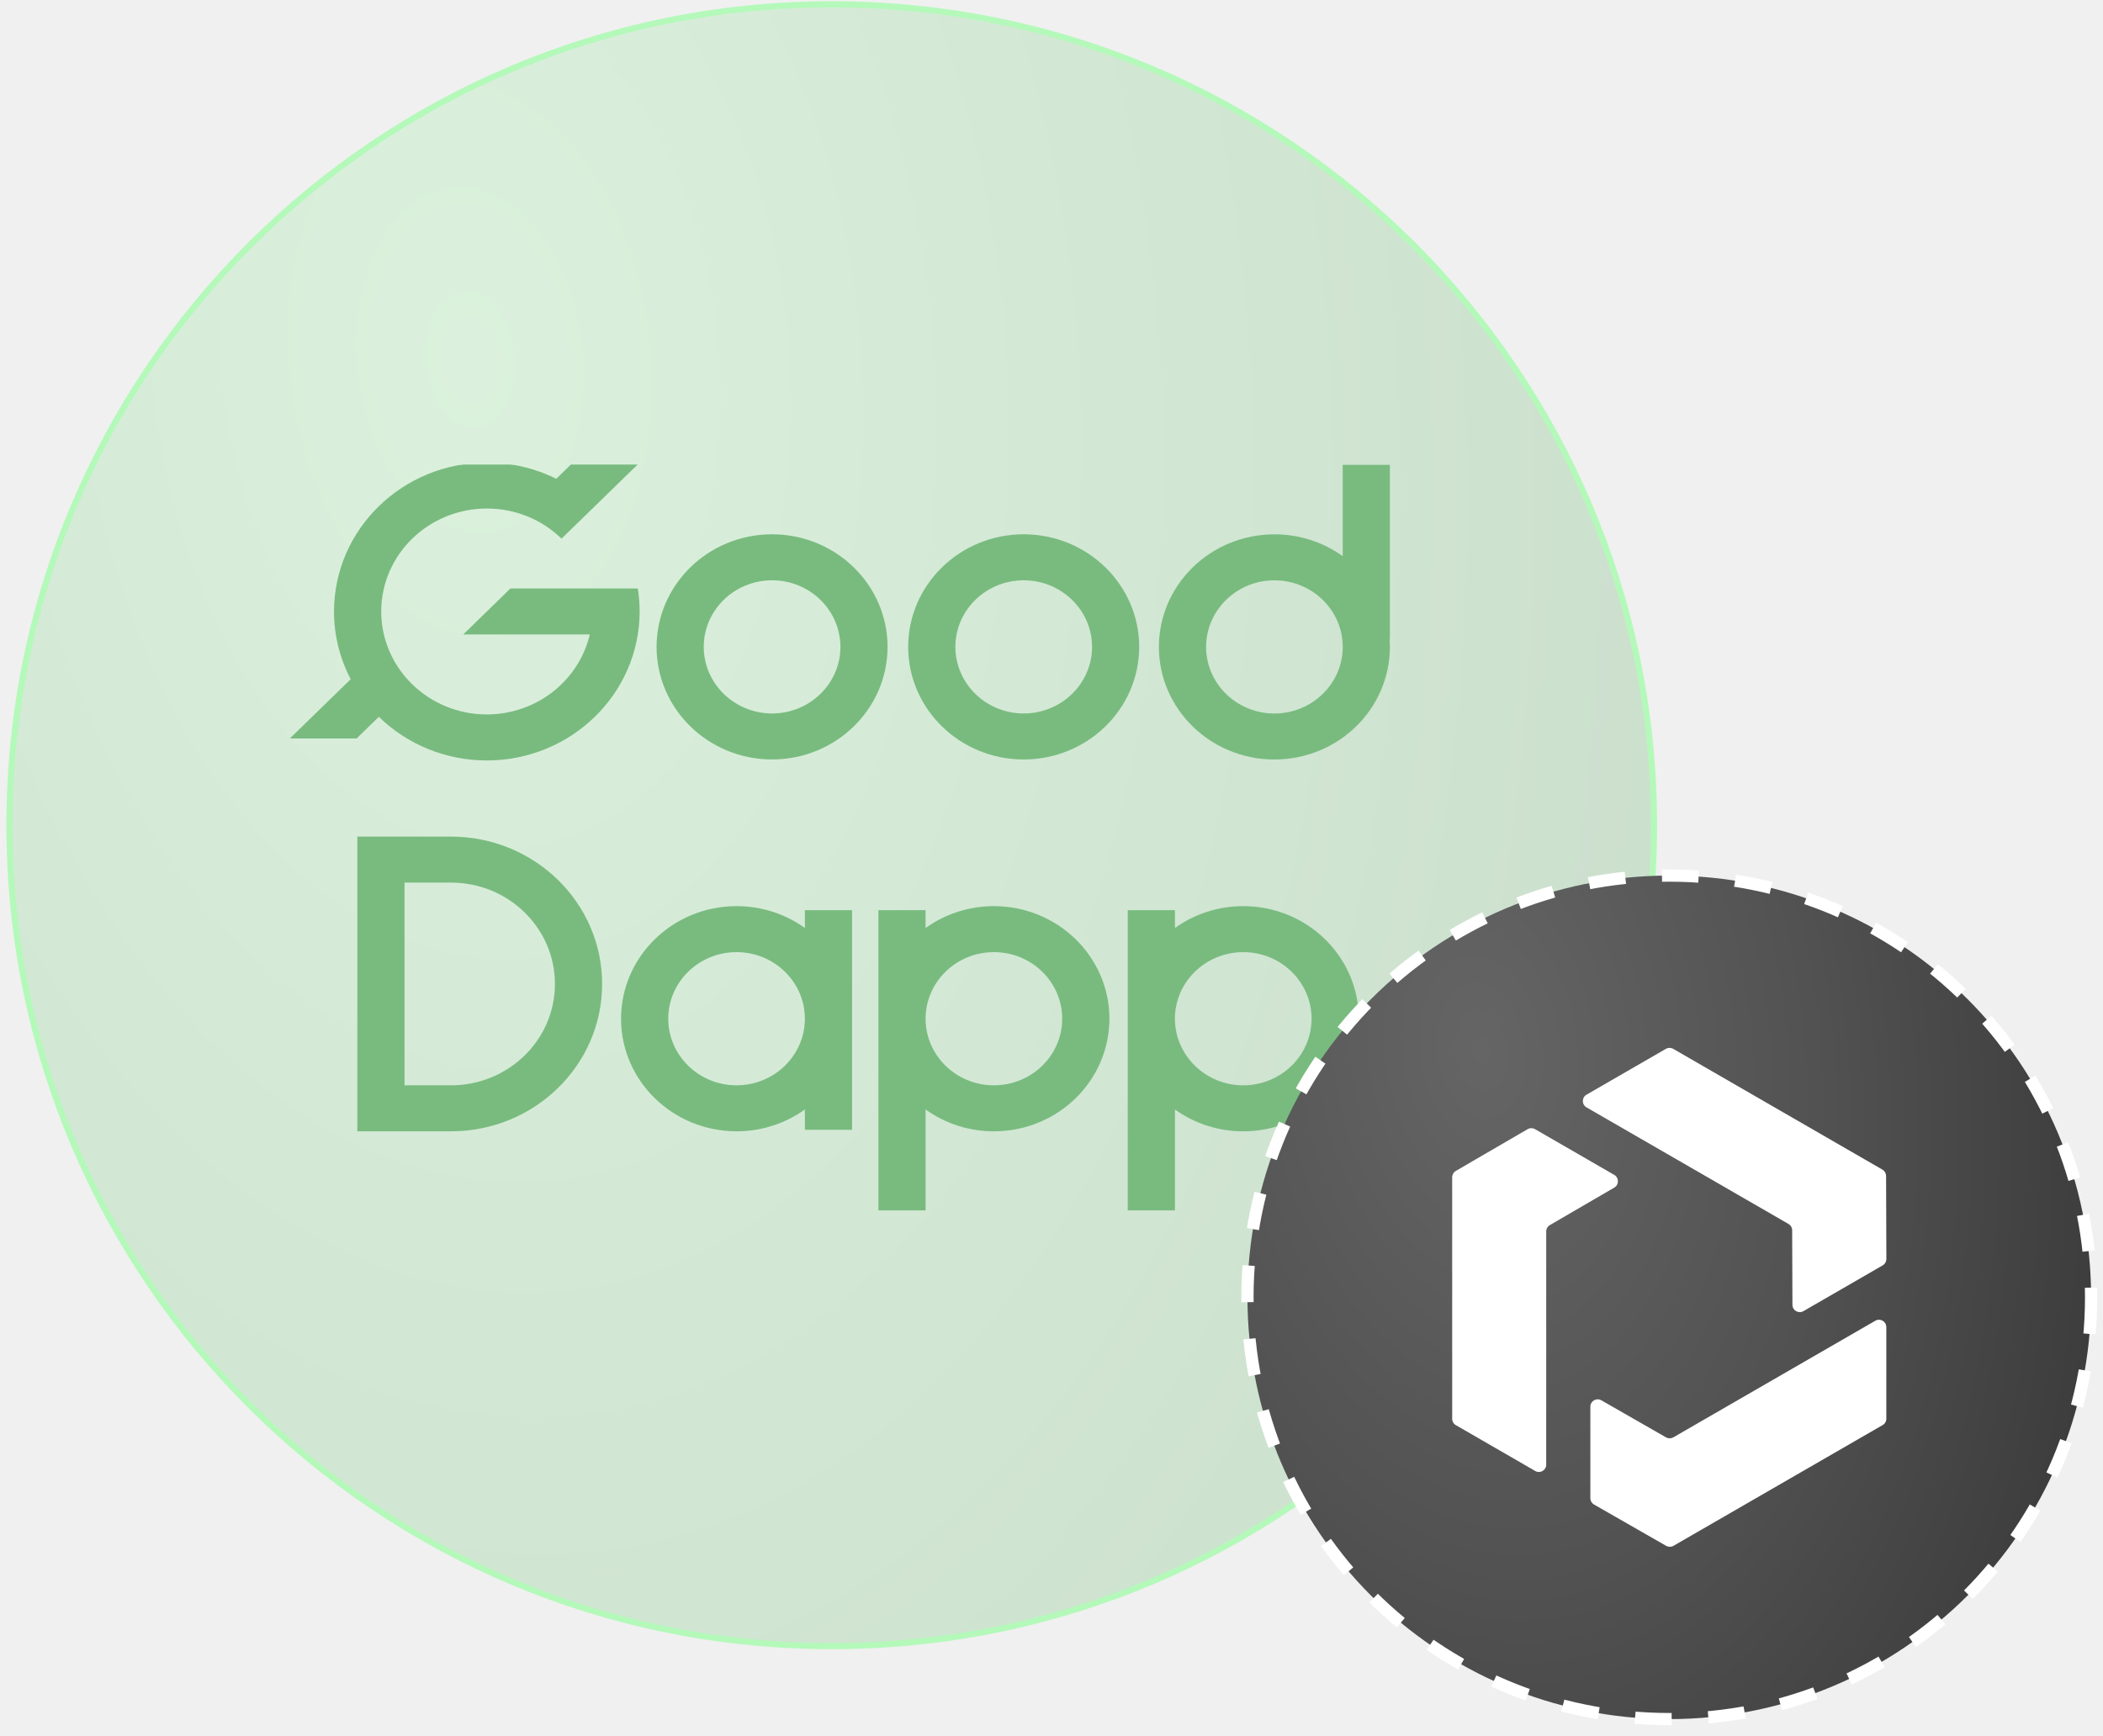
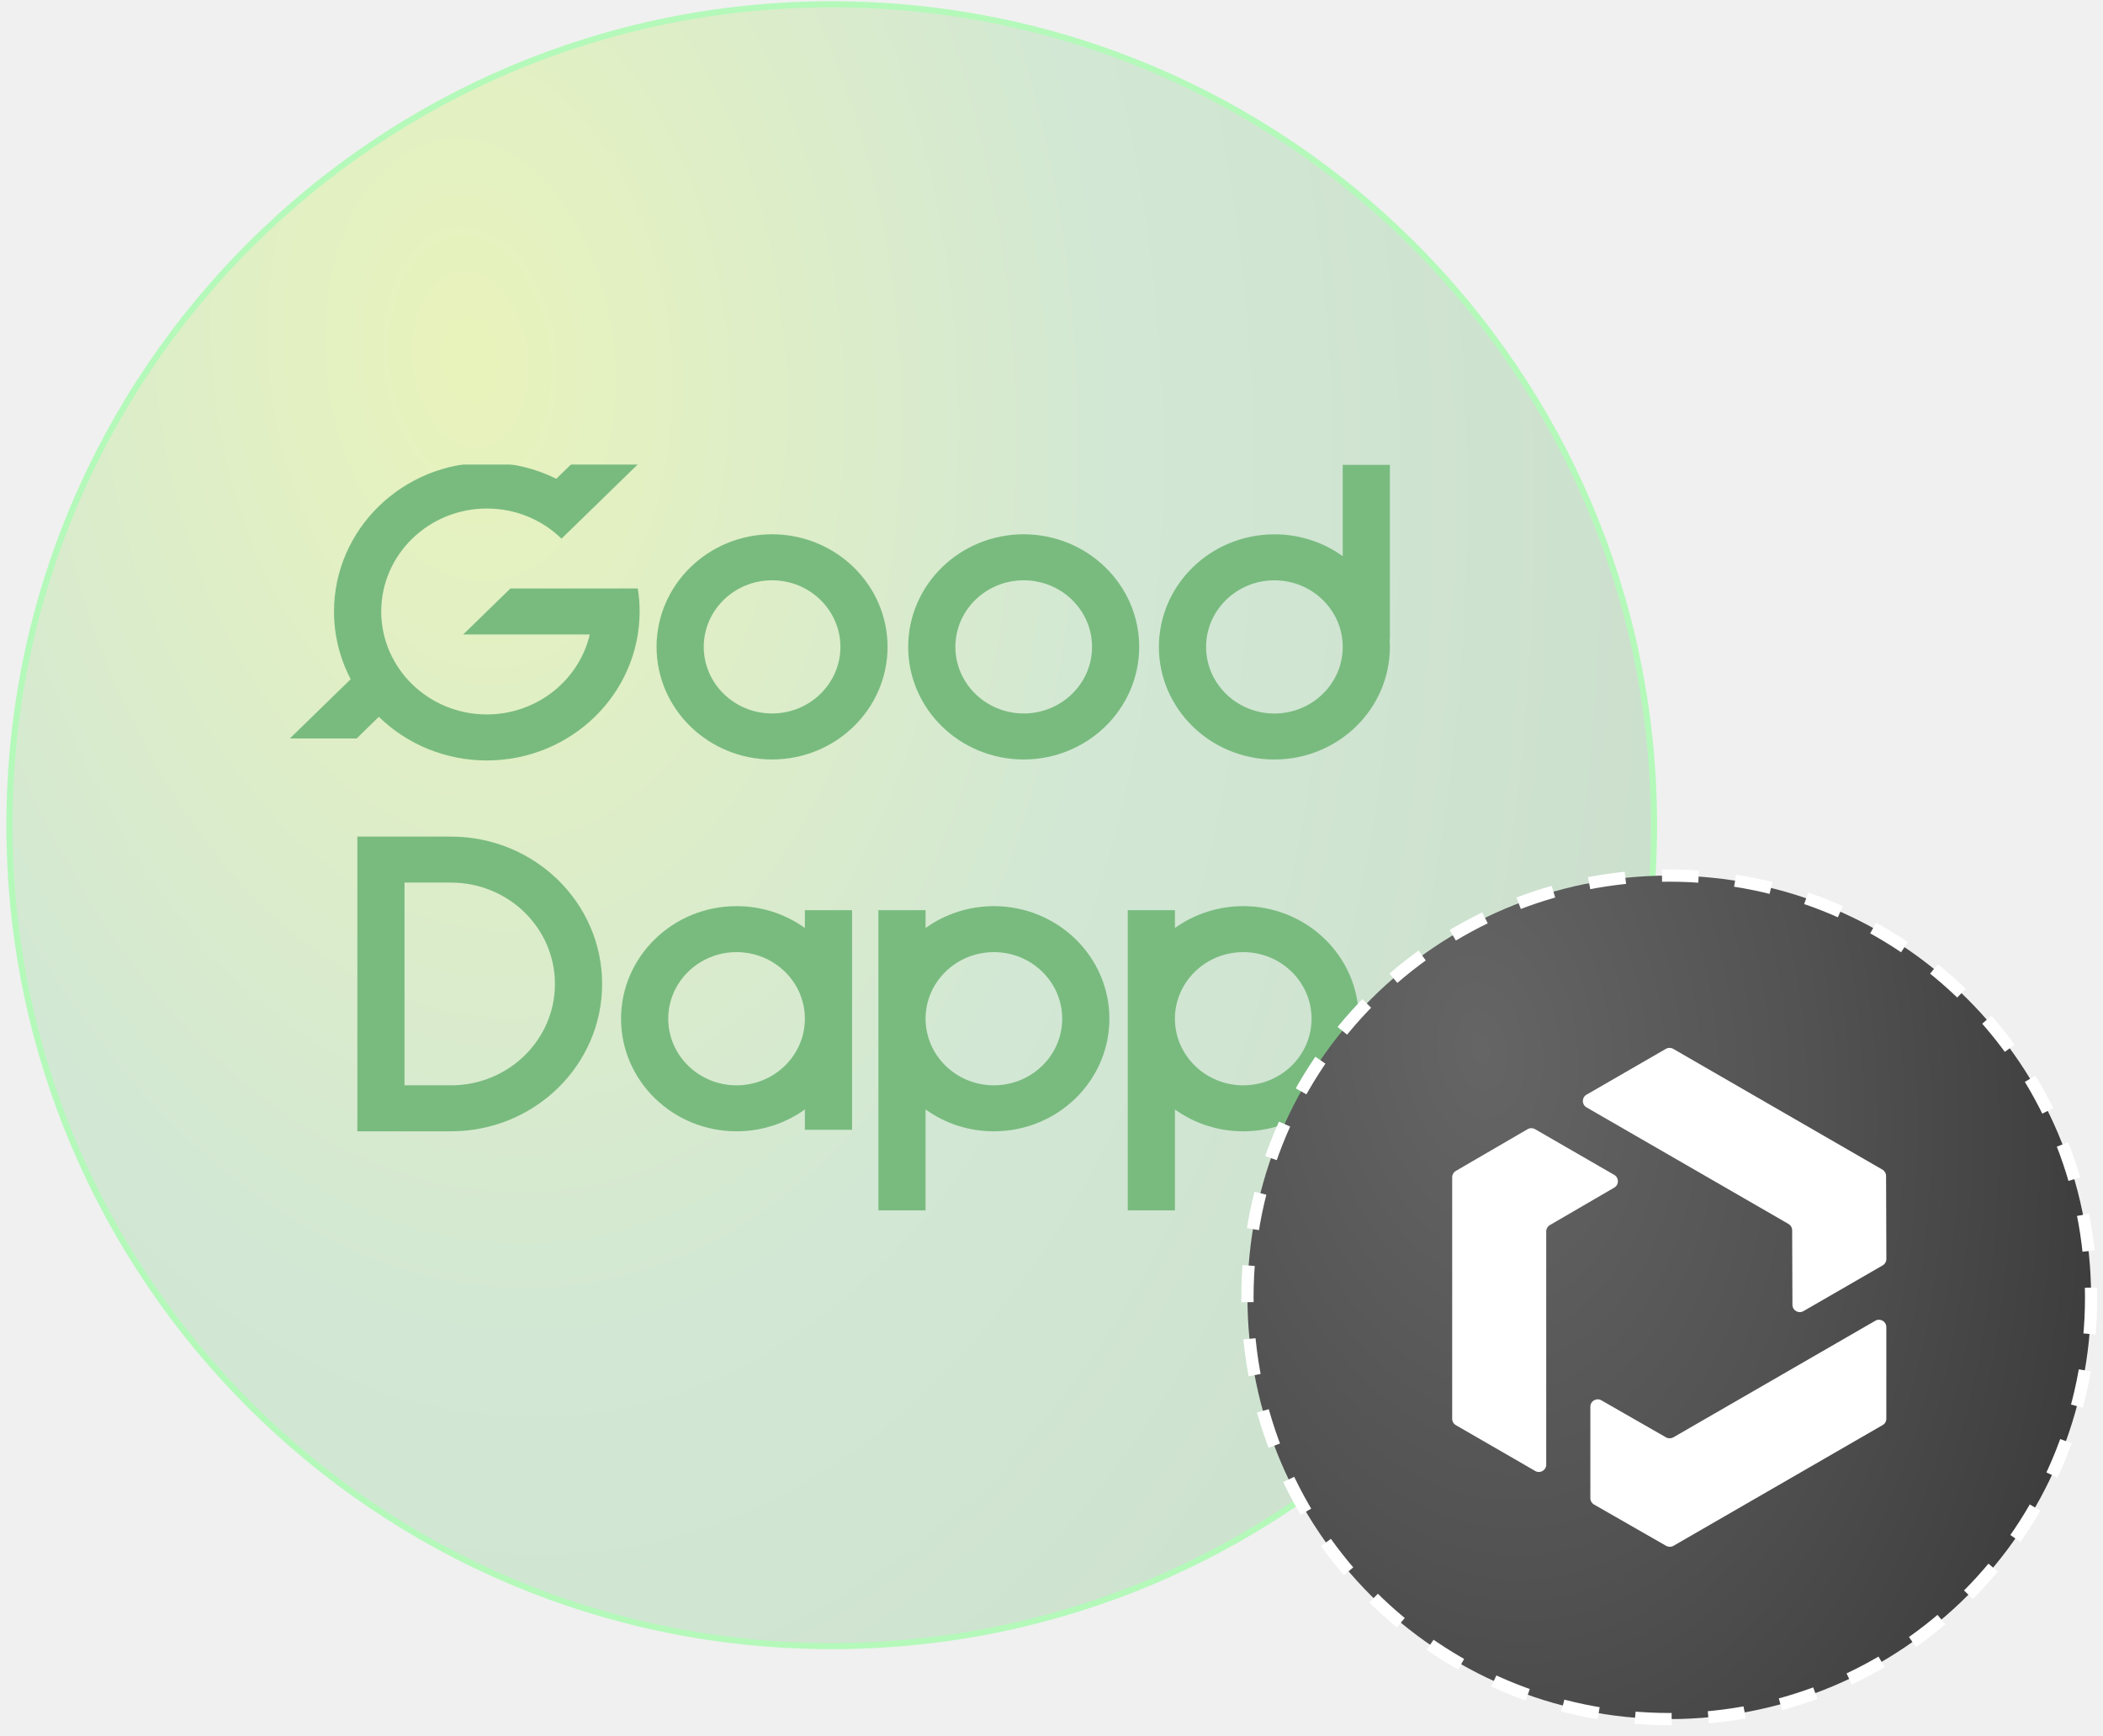
<svg xmlns="http://www.w3.org/2000/svg" width="172" height="142" viewBox="0 0 172 142" fill="none">
  <path d="M135.278 67.501C135.278 104.586 105.168 134.65 68.025 134.65C30.883 134.65 0.773 104.586 0.773 67.501C0.773 30.416 30.883 0.352 68.025 0.352C105.168 0.352 135.278 30.416 135.278 67.501Z" fill="url(#paint0_radial_27873_1229)" fill-opacity="0.27" stroke="#B4F9BA" stroke-width="0.5" />
  <g clip-path="url(#clip0_27873_1229)">
    <mask id="mask0_27873_1229" style="mask-type:luminance" maskUnits="userSpaceOnUse" x="23" y="37" width="176" height="32">
      <path d="M198.558 37.498H23.705V68.433H198.558V37.498Z" fill="white" />
    </mask>
    <g mask="url(#mask0_27873_1229)">
      <path d="M72.592 52.914C72.587 47.829 68.361 43.711 63.145 43.703C57.931 43.708 53.704 47.829 53.699 52.914C53.704 58 57.931 62.118 63.145 62.125C68.361 62.12 72.587 58 72.592 52.914ZM57.558 52.914C57.56 49.907 60.062 47.47 63.147 47.468C66.232 47.47 68.731 49.907 68.736 52.914C68.734 55.922 66.232 58.358 63.147 58.361C60.062 58.358 57.563 55.919 57.558 52.914Z" fill="#79BB7F" />
      <path d="M93.173 52.914C93.168 47.829 88.941 43.711 83.725 43.703C78.509 43.708 74.285 47.829 74.277 52.914C74.282 58 78.509 62.12 83.725 62.125C88.941 62.12 93.165 58 93.173 52.914ZM78.139 52.914C78.141 49.907 80.643 47.47 83.728 47.468C86.813 47.47 89.312 49.909 89.317 52.914C89.312 55.922 86.813 58.358 83.728 58.361C80.643 58.358 78.144 55.919 78.139 52.914Z" fill="#79BB7F" />
      <path d="M109.82 45.496C108.201 44.331 106.243 43.705 104.231 43.708C99.015 43.712 94.791 47.833 94.783 52.916C94.788 58.002 99.015 62.122 104.231 62.127C109.447 62.122 113.671 58.002 113.676 52.916C113.676 52.706 113.669 52.496 113.656 52.29H113.676V38.014H109.817V45.496H109.82ZM104.231 58.365C101.146 58.363 98.647 55.924 98.644 52.916C98.65 49.908 101.148 47.472 104.231 47.47C107.316 47.472 109.815 49.908 109.82 52.916C109.817 55.924 107.316 58.36 104.231 58.365Z" fill="#79BB7F" />
      <path d="M52.665 37.498H47.208L45.498 39.165C43.737 38.29 41.791 37.834 39.815 37.839C32.917 37.847 27.325 43.298 27.318 50.024C27.318 51.948 27.785 53.845 28.683 55.559L23.705 60.407H29.167L30.986 58.634C33.325 60.922 36.504 62.208 39.818 62.205C46.718 62.198 52.307 56.746 52.315 50.019C52.315 49.388 52.264 48.76 52.165 48.136H41.746L37.887 51.898H48.238C47.332 55.722 43.844 58.436 39.818 58.441C35.048 58.436 31.184 54.666 31.179 50.019C31.184 45.369 35.048 41.602 39.818 41.597C42.108 41.592 44.308 42.48 45.924 44.063L47.317 42.707L52.665 37.498Z" fill="#79BB7F" />
    </g>
  </g>
  <path d="M36.883 68.434H29.227V92.54H36.883C43.71 92.54 49.246 87.143 49.246 80.487C49.246 73.831 43.71 68.434 36.883 68.434ZM36.883 88.775H33.085V72.196H36.883C41.579 72.196 45.387 75.908 45.387 80.487C45.387 85.065 41.579 88.778 36.883 88.778" fill="#79BB7F" />
  <path d="M65.83 75.909C64.211 74.744 62.253 74.119 60.241 74.121C55.027 74.126 50.801 78.247 50.793 83.33C50.798 88.415 55.025 92.534 60.241 92.541C62.253 92.541 64.211 91.915 65.83 90.752V92.417H69.689V74.45H65.83V75.909ZM60.241 88.779C57.156 88.776 54.657 86.337 54.654 83.33C54.657 80.322 57.158 77.886 60.241 77.883C63.326 77.886 65.825 80.322 65.83 83.33C65.827 86.337 63.326 88.774 60.241 88.779Z" fill="#79BB7F" />
  <path d="M75.701 74.45H71.842V99.009H75.701V90.752C77.319 91.918 79.278 92.543 81.29 92.541C86.506 92.536 90.73 88.415 90.737 83.33C90.732 78.247 86.506 74.126 81.29 74.121C79.278 74.121 77.319 74.747 75.701 75.909V74.45ZM81.29 88.779C78.205 88.776 75.706 86.337 75.701 83.33C75.703 80.322 78.205 77.886 81.29 77.883C84.374 77.886 86.874 80.322 86.876 83.33C86.874 86.337 84.372 88.774 81.29 88.779Z" fill="#79BB7F" />
  <path d="M96.095 74.45H92.236V99.009H96.095V90.752C97.714 91.918 99.672 92.543 101.684 92.541C106.901 92.536 111.125 88.415 111.133 83.33C111.126 78.247 106.901 74.126 101.684 74.121C99.672 74.121 97.714 74.747 96.095 75.909V74.45ZM101.684 88.779C98.6 88.776 96.1 86.337 96.095 83.33C96.098 80.322 98.6 77.886 101.684 77.883C104.768 77.886 107.268 80.322 107.271 83.33C107.268 86.337 104.767 88.774 101.684 88.779Z" fill="#79BB7F" />
  <circle cx="136.527" cy="106.121" r="34.5" fill="url(#paint1_radial_27873_1229)" stroke="white" stroke-dasharray="3 3" />
  <g style="mix-blend-mode:luminosity">
    <path d="M129.757 89.544L136.249 85.795C136.434 85.688 136.663 85.688 136.848 85.795L153.958 95.673C154.143 95.78 154.257 95.977 154.259 96.191L154.282 102.985C154.282 103.2 154.168 103.399 153.981 103.506L147.498 107.25C147.1 107.481 146.601 107.193 146.599 106.732L146.577 100.635C146.577 100.422 146.462 100.224 146.277 100.118L129.757 90.582C129.357 90.351 129.357 89.775 129.757 89.544Z" fill="white" />
    <path d="M125.562 120.324L119.072 116.576C118.885 116.47 118.771 116.272 118.771 116.057V96.3C118.771 96.087 118.885 95.889 119.07 95.781L124.944 92.363C125.13 92.254 125.36 92.254 125.544 92.363L132.028 96.106C132.426 96.338 132.428 96.912 132.029 97.144L126.76 100.211C126.575 100.318 126.462 100.515 126.462 100.73V119.806C126.462 120.269 125.962 120.557 125.562 120.325V120.324Z" fill="white" />
    <path d="M154.279 108.555V116.05C154.279 116.265 154.165 116.463 153.978 116.569L136.868 126.448C136.683 126.554 136.456 126.554 136.271 126.448L130.374 123.07C130.188 122.964 130.072 122.764 130.072 122.549V115.064C130.072 114.603 130.57 114.315 130.97 114.543L136.26 117.574C136.445 117.68 136.673 117.678 136.858 117.574L153.378 108.035C153.778 107.803 154.277 108.091 154.277 108.554L154.279 108.555Z" fill="white" />
  </g>
  <defs>
    <radialGradient id="paint0_radial_27873_1229" cx="0" cy="0" r="1" gradientUnits="userSpaceOnUse" gradientTransform="translate(38.3974 28.9927) rotate(83.1564) scale(203.207 131.22)">
-       <stop stop-color="#A3F5AA" />
+       <stop stop-color="#d5fc2e" />
      <stop offset="0.4" stop-color="#82D289" />
      <stop offset="0.835" stop-color="#66AB6C" />
      <stop offset="1" stop-color="#386A3C" />
    </radialGradient>
    <radialGradient id="paint1_radial_27873_1229" cx="0" cy="0" r="1" gradientUnits="userSpaceOnUse" gradientTransform="translate(121.165 86.124) rotate(83.1667) scale(105.522 68.0393)">
      <stop stop-color="#656565" />
      <stop offset="0.4" stop-color="#525252" />
      <stop offset="0.835" stop-color="#373737" />
      <stop offset="1" stop-color="#2F2F2F" />
    </radialGradient>
    <clipPath id="clip0_27873_1229">
      <rect width="92.806" height="30.936" fill="white" transform="translate(23.3164 37.9902)" />
    </clipPath>
  </defs>
</svg>
